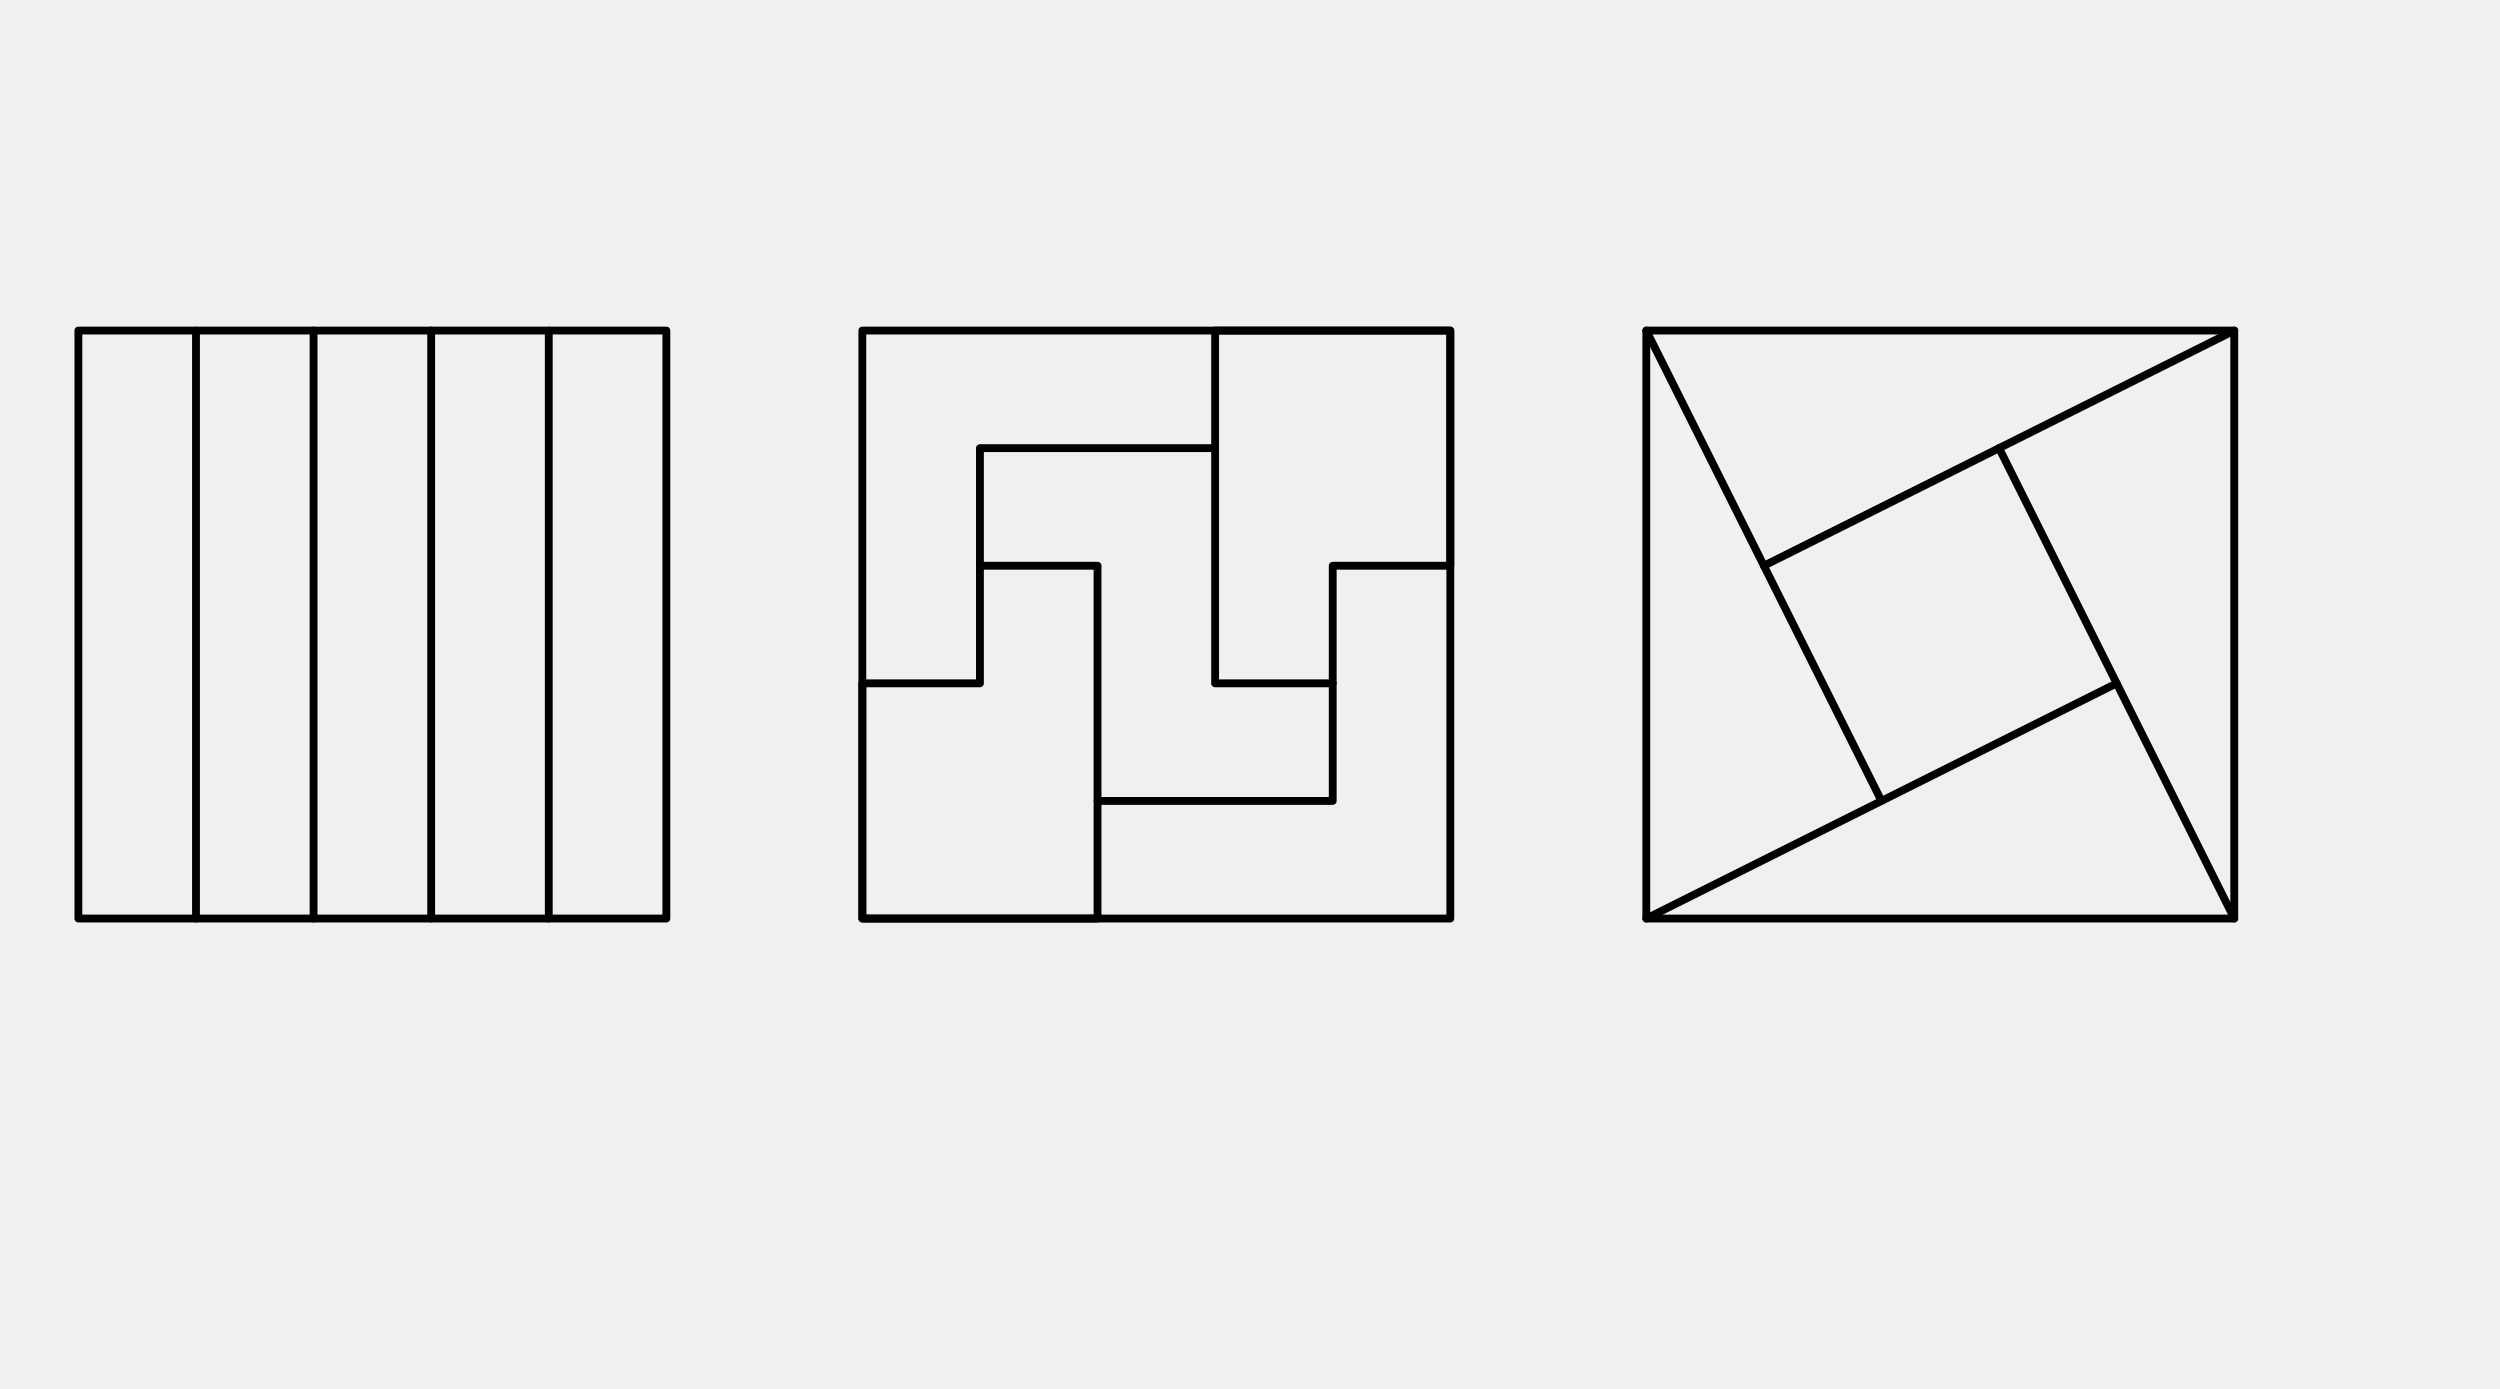
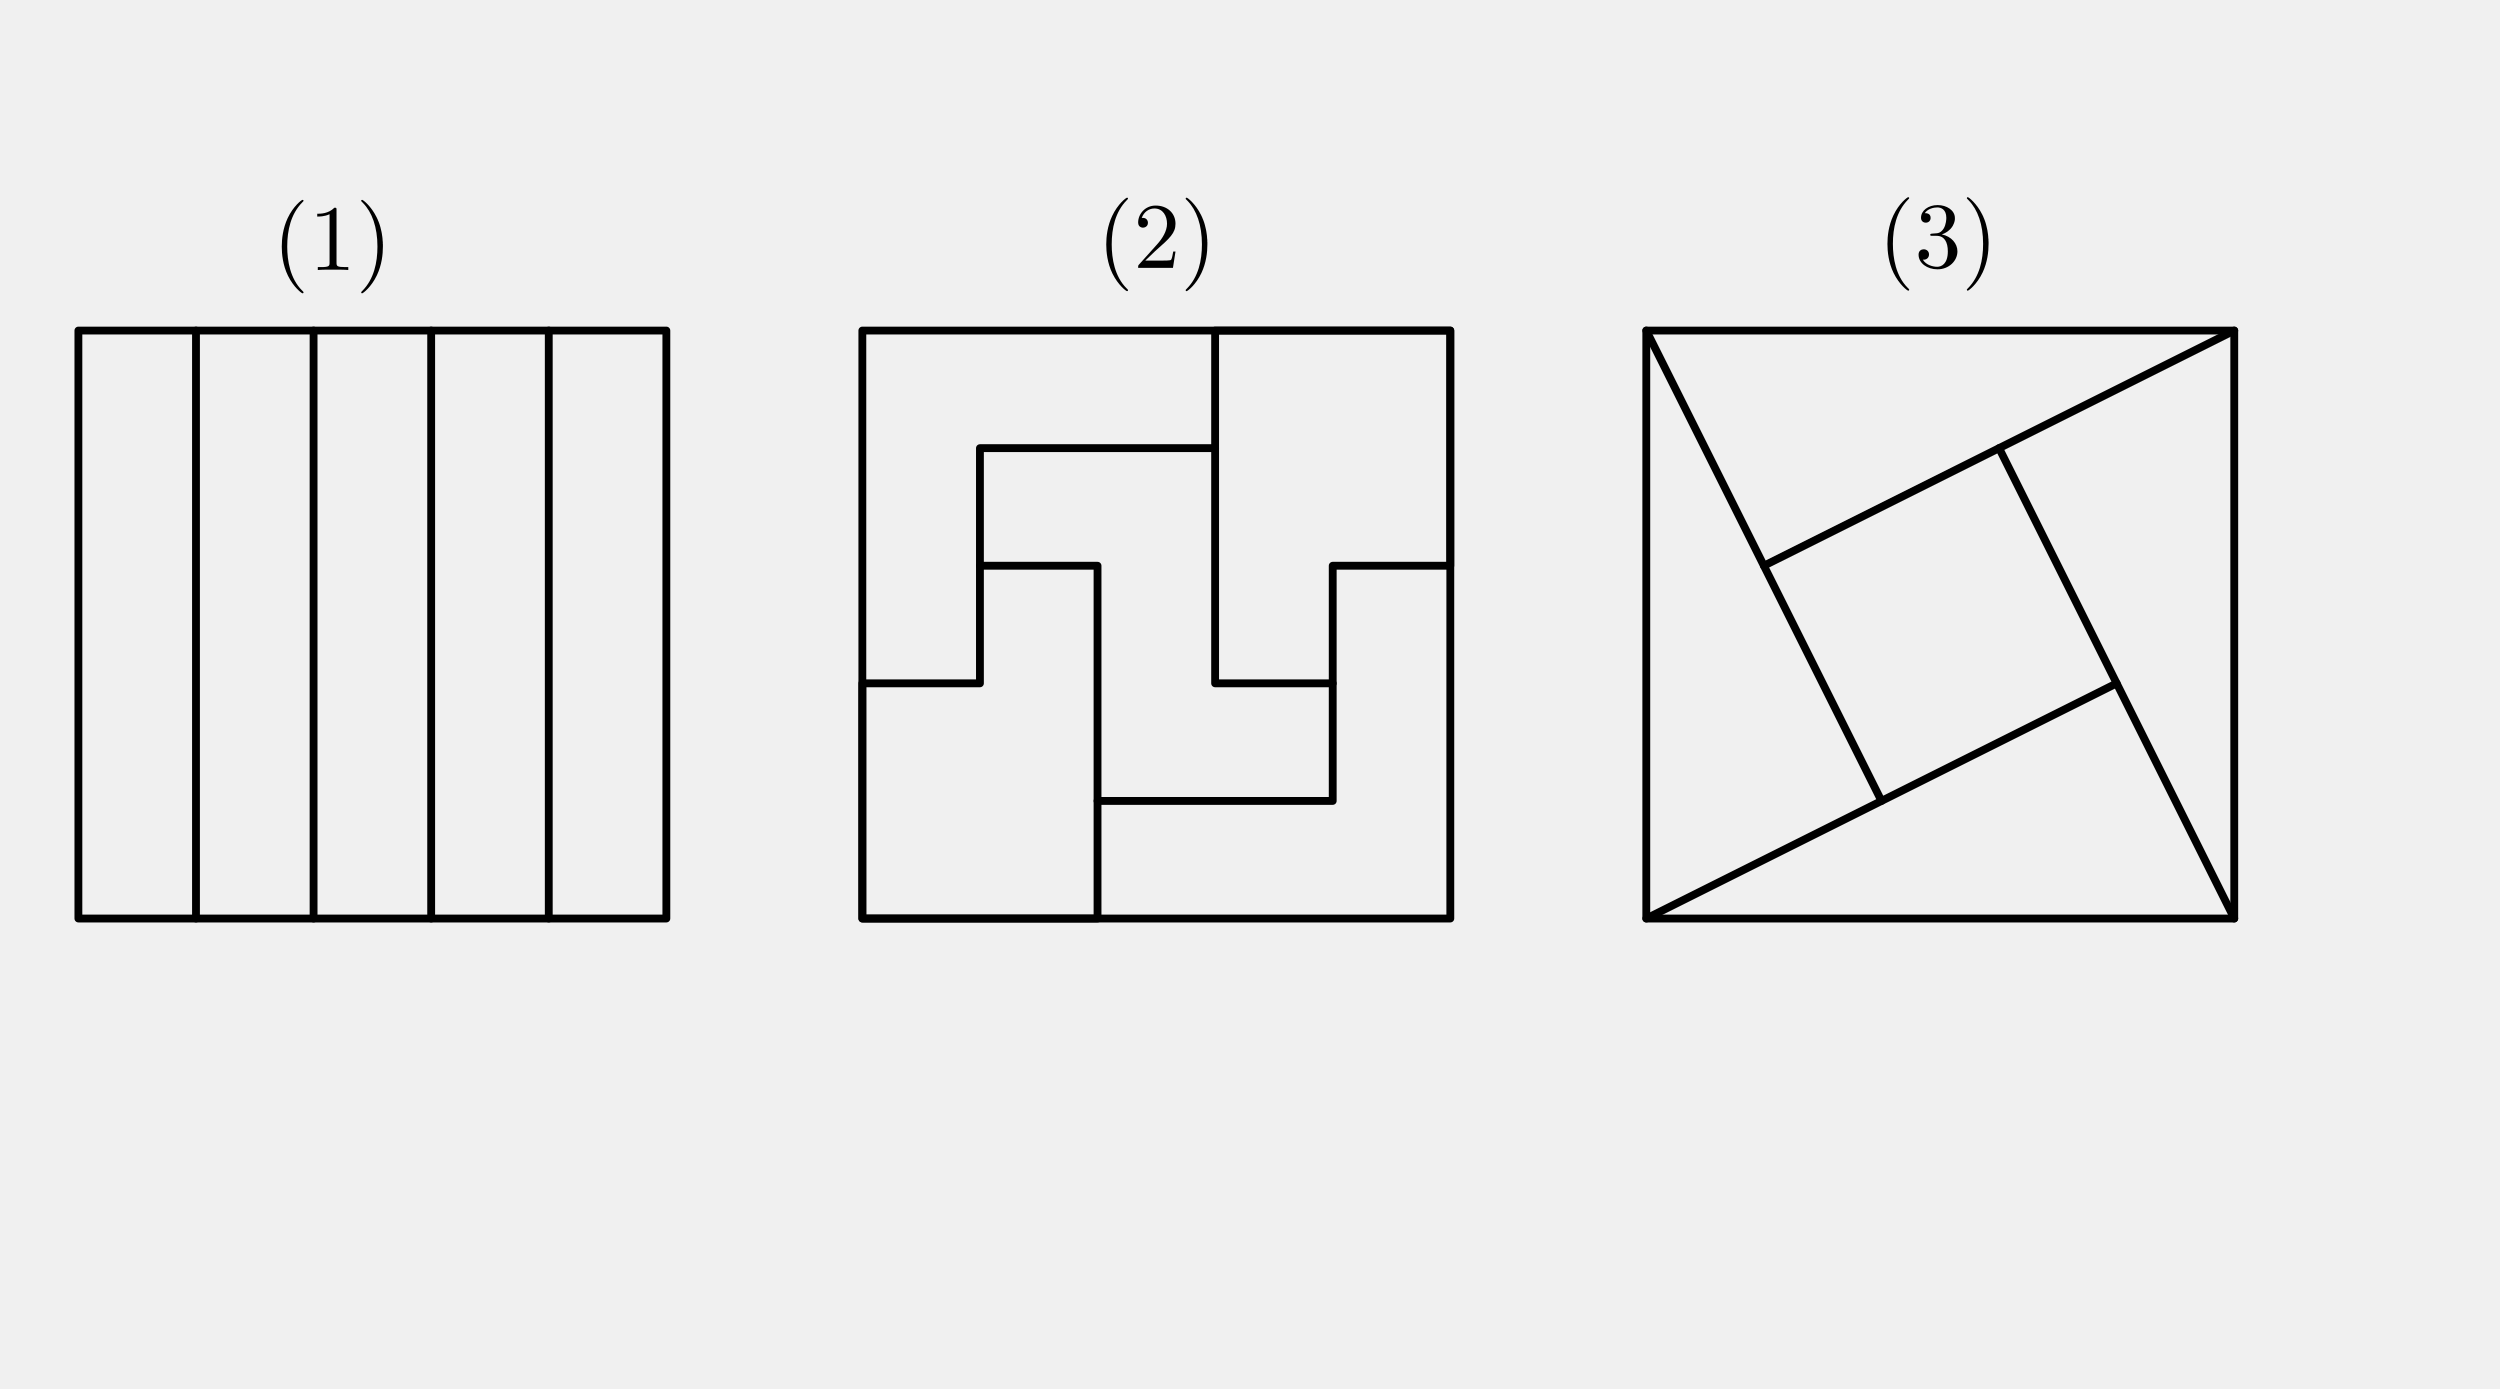
- <svg xmlns="http://www.w3.org/2000/svg" width="9cm" height="5cm" viewBox="0 0 318.898 177.165" id="svg2" version="1.1">
+ <svg xmlns="http://www.w3.org/2000/svg" xmlns:ns1="http://www.iki.fi/pav/software/textext/" width="9cm" height="5cm" viewBox="0 0 318.898 177.165" id="svg2" version="1.1">
  <defs id="defs4">
-     <marker style="overflow:visible" id="marker17573" refX="0" refY="0" orient="auto">
-       <path transform="matrix(-0.4,0,0,-0.4,-4,0)" style="fill:#000000;fill-opacity:1;fill-rule:evenodd;stroke:#000000;stroke-width:1pt;stroke-opacity:1" d="M 0,0 5,-5 -12.5,0 5,5 0,0 Z" id="path17575" />
+     <marker orient="auto" refY="0" refX="0" id="marker17573" style="overflow:visible">
+       <path id="path17575" d="M 0,0 5,-5 -12.5,0 5,5 0,0 Z" style="fill:#000000;fill-opacity:1;fill-rule:evenodd;stroke:#000000;stroke-width:1pt;stroke-opacity:1" transform="matrix(-0.4,0,0,-0.4,-4,0)" />
    </marker>
-     <marker style="overflow:visible" id="marker14543" refX="0" refY="0" orient="auto">
-       <path transform="matrix(-0.4,0,0,-0.4,-4,0)" style="fill:#000000;fill-opacity:1;fill-rule:evenodd;stroke:#000000;stroke-width:1pt;stroke-opacity:1" d="M 0,0 5,-5 -12.5,0 5,5 0,0 Z" id="path14545" />
+     <marker orient="auto" refY="0" refX="0" id="marker14543" style="overflow:visible">
+       <path id="path14545" d="M 0,0 5,-5 -12.5,0 5,5 0,0 Z" style="fill:#000000;fill-opacity:1;fill-rule:evenodd;stroke:#000000;stroke-width:1pt;stroke-opacity:1" transform="matrix(-0.4,0,0,-0.4,-4,0)" />
    </marker>
-     <marker style="overflow:visible" id="marker14135" refX="0" refY="0" orient="auto">
-       <path transform="matrix(-0.4,0,0,-0.4,-4,0)" style="fill:#000000;fill-opacity:1;fill-rule:evenodd;stroke:#000000;stroke-width:1pt;stroke-opacity:1" d="M 0,0 5,-5 -12.5,0 5,5 0,0 Z" id="path14137" />
+     <marker orient="auto" refY="0" refX="0" id="marker14135" style="overflow:visible">
+       <path id="path14137" d="M 0,0 5,-5 -12.5,0 5,5 0,0 Z" style="fill:#000000;fill-opacity:1;fill-rule:evenodd;stroke:#000000;stroke-width:1pt;stroke-opacity:1" transform="matrix(-0.4,0,0,-0.4,-4,0)" />
    </marker>
-     <marker orient="auto" refY="0" refX="0" id="marker8933" style="overflow:visible">
-       <path id="path8935" d="M 0,0 5,-5 -12.5,0 5,5 0,0 Z" style="fill:#000000;fill-opacity:1;fill-rule:evenodd;stroke:#000000;stroke-width:1pt;stroke-opacity:1" transform="matrix(-0.4,0,0,-0.4,-4,0)" />
+     <marker style="overflow:visible" id="marker8933" refX="0" refY="0" orient="auto">
+       <path transform="matrix(-0.4,0,0,-0.4,-4,0)" style="fill:#000000;fill-opacity:1;fill-rule:evenodd;stroke:#000000;stroke-width:1pt;stroke-opacity:1" d="M 0,0 5,-5 -12.5,0 5,5 0,0 Z" id="path8935" />
    </marker>
-     <marker orient="auto" refY="0" refX="0" id="marker10868" style="overflow:visible">
-       <path id="path10870" d="M 0,0 5,-5 -12.5,0 5,5 0,0 Z" style="fill:#000000;fill-opacity:1;fill-rule:evenodd;stroke:#000000;stroke-width:1pt;stroke-opacity:1" transform="matrix(-0.4,0,0,-0.4,-4,0)" />
+     <marker style="overflow:visible" id="marker10868" refX="0" refY="0" orient="auto">
+       <path transform="matrix(-0.4,0,0,-0.4,-4,0)" style="fill:#000000;fill-opacity:1;fill-rule:evenodd;stroke:#000000;stroke-width:1pt;stroke-opacity:1" d="M 0,0 5,-5 -12.5,0 5,5 0,0 Z" id="path10870" />
    </marker>
-     <marker style="overflow:visible" id="marker10610" refX="0" refY="0" orient="auto">
-       <path transform="matrix(-0.4,0,0,-0.4,-4,0)" style="fill:#000000;fill-opacity:1;fill-rule:evenodd;stroke:#000000;stroke-width:1pt;stroke-opacity:1" d="M 0,0 5,-5 -12.5,0 5,5 0,0 Z" id="path10612" />
+     <marker orient="auto" refY="0" refX="0" id="marker10610" style="overflow:visible">
+       <path id="path10612" d="M 0,0 5,-5 -12.5,0 5,5 0,0 Z" style="fill:#000000;fill-opacity:1;fill-rule:evenodd;stroke:#000000;stroke-width:1pt;stroke-opacity:1" transform="matrix(-0.4,0,0,-0.4,-4,0)" />
    </marker>
-     <marker style="overflow:visible" id="marker10376" refX="0" refY="0" orient="auto">
-       <path transform="matrix(-0.4,0,0,-0.4,-4,0)" style="fill:#000000;fill-opacity:1;fill-rule:evenodd;stroke:#000000;stroke-width:1pt;stroke-opacity:1" d="M 0,0 5,-5 -12.5,0 5,5 0,0 Z" id="path10378" />
+     <marker orient="auto" refY="0" refX="0" id="marker10376" style="overflow:visible">
+       <path id="path10378" d="M 0,0 5,-5 -12.5,0 5,5 0,0 Z" style="fill:#000000;fill-opacity:1;fill-rule:evenodd;stroke:#000000;stroke-width:1pt;stroke-opacity:1" transform="matrix(-0.4,0,0,-0.4,-4,0)" />
    </marker>
-     <marker orient="auto" refY="0" refX="0" id="marker9716" style="overflow:visible">
-       <path id="path9718" d="M 0,0 5,-5 -12.5,0 5,5 0,0 Z" style="fill:#000000;fill-opacity:1;fill-rule:evenodd;stroke:#000000;stroke-width:1pt;stroke-opacity:1" transform="matrix(-0.4,0,0,-0.4,-4,0)" />
+     <marker style="overflow:visible" id="marker9716" refX="0" refY="0" orient="auto">
+       <path transform="matrix(-0.4,0,0,-0.4,-4,0)" style="fill:#000000;fill-opacity:1;fill-rule:evenodd;stroke:#000000;stroke-width:1pt;stroke-opacity:1" d="M 0,0 5,-5 -12.5,0 5,5 0,0 Z" id="path9718" />
    </marker>
-     <marker style="overflow:visible" id="marker8441" refX="0" refY="0" orient="auto">
-       <path transform="matrix(-0.4,0,0,-0.4,-4,0)" style="fill:#000000;fill-opacity:1;fill-rule:evenodd;stroke:#000000;stroke-width:1pt;stroke-opacity:1" d="M 0,0 5,-5 -12.5,0 5,5 0,0 Z" id="path8443" />
+     <marker orient="auto" refY="0" refX="0" id="marker8441" style="overflow:visible">
+       <path id="path8443" d="M 0,0 5,-5 -12.5,0 5,5 0,0 Z" style="fill:#000000;fill-opacity:1;fill-rule:evenodd;stroke:#000000;stroke-width:1pt;stroke-opacity:1" transform="matrix(-0.4,0,0,-0.4,-4,0)" />
    </marker>
-     <marker style="overflow:visible" id="marker6491" refX="0" refY="0" orient="auto">
-       <path transform="matrix(-0.4,0,0,-0.4,-4,0)" style="fill:#000000;fill-opacity:1;fill-rule:evenodd;stroke:#000000;stroke-width:1pt;stroke-opacity:1" d="M 0,0 5,-5 -12.5,0 5,5 0,0 Z" id="path6493" />
+     <marker orient="auto" refY="0" refX="0" id="marker6491" style="overflow:visible">
+       <path id="path6493" d="M 0,0 5,-5 -12.5,0 5,5 0,0 Z" style="fill:#000000;fill-opacity:1;fill-rule:evenodd;stroke:#000000;stroke-width:1pt;stroke-opacity:1" transform="matrix(-0.4,0,0,-0.4,-4,0)" />
    </marker>
-     <marker orient="auto" refY="0" refX="0" id="marker4775" style="overflow:visible">
-       <path id="path4777" d="M 0,0 5,-5 -12.5,0 5,5 0,0 Z" style="fill:#ffffff;fill-opacity:1;fill-rule:evenodd;stroke:#000000;stroke-width:1pt;stroke-opacity:1" transform="matrix(-0.4,0,0,-0.4,-4,0)" />
+     <marker style="overflow:visible" id="marker4775" refX="0" refY="0" orient="auto">
+       <path transform="matrix(-0.4,0,0,-0.4,-4,0)" style="fill:#ffffff;fill-opacity:1;fill-rule:evenodd;stroke:#000000;stroke-width:1pt;stroke-opacity:1" d="M 0,0 5,-5 -12.5,0 5,5 0,0 Z" id="path4777" />
    </marker>
-     <marker orient="auto" refY="0" refX="0" id="Arrow1Mend" style="overflow:visible">
-       <path id="path4322" d="M 0,0 5,-5 -12.5,0 5,5 0,0 Z" style="fill:#ffffff;fill-opacity:1;fill-rule:evenodd;stroke:#000000;stroke-width:1pt;stroke-opacity:1" transform="matrix(-0.4,0,0,-0.4,-4,0)" />
+     <marker style="overflow:visible" id="Arrow1Mend" refX="0" refY="0" orient="auto">
+       <path transform="matrix(-0.4,0,0,-0.4,-4,0)" style="fill:#ffffff;fill-opacity:1;fill-rule:evenodd;stroke:#000000;stroke-width:1pt;stroke-opacity:1" d="M 0,0 5,-5 -12.5,0 5,5 0,0 Z" id="path4322" />
    </marker>
  </defs>
-   <g id="layer1" transform="translate(0,-875.1969)">
-     <rect style="color:#000000;clip-rule:nonzero;display:inline;overflow:visible;visibility:visible;opacity:1;isolation:auto;mix-blend-mode:normal;color-interpolation:sRGB;color-interpolation-filters:linearRGB;solid-color:#000000;solid-opacity:1;fill:none;fill-opacity:1;fill-rule:evenodd;stroke:#000000;stroke-width:1;stroke-linecap:butt;stroke-linejoin:round;stroke-miterlimit:4;stroke-dasharray:none;stroke-dashoffset:0;stroke-opacity:1;color-rendering:auto;image-rendering:auto;shape-rendering:auto;text-rendering:auto;enable-background:accumulate" id="rect5214" width="75" height="75" x="10" y="917.362" />
-     <path id="path5230" d="m 25,917.362 0,75" style="color:#000000;clip-rule:nonzero;display:inline;overflow:visible;visibility:visible;opacity:1;isolation:auto;mix-blend-mode:normal;color-interpolation:sRGB;color-interpolation-filters:linearRGB;solid-color:#000000;solid-opacity:1;fill:#ffffff;fill-opacity:1;fill-rule:nonzero;stroke:#000000;stroke-width:1;stroke-linecap:round;stroke-linejoin:round;stroke-miterlimit:4;stroke-dasharray:none;stroke-dashoffset:0;stroke-opacity:1;color-rendering:auto;image-rendering:auto;shape-rendering:auto;text-rendering:auto;enable-background:accumulate" />
-     <path style="color:#000000;clip-rule:nonzero;display:inline;overflow:visible;visibility:visible;opacity:1;isolation:auto;mix-blend-mode:normal;color-interpolation:sRGB;color-interpolation-filters:linearRGB;solid-color:#000000;solid-opacity:1;fill:#ffffff;fill-opacity:1;fill-rule:nonzero;stroke:#000000;stroke-width:1;stroke-linecap:round;stroke-linejoin:round;stroke-miterlimit:4;stroke-dasharray:none;stroke-dashoffset:0;stroke-opacity:1;color-rendering:auto;image-rendering:auto;shape-rendering:auto;text-rendering:auto;enable-background:accumulate" d="m 40,917.362 0,75" id="path5232" />
-     <path id="path5234" d="m 55,917.362 0,75" style="color:#000000;clip-rule:nonzero;display:inline;overflow:visible;visibility:visible;opacity:1;isolation:auto;mix-blend-mode:normal;color-interpolation:sRGB;color-interpolation-filters:linearRGB;solid-color:#000000;solid-opacity:1;fill:#ffffff;fill-opacity:1;fill-rule:nonzero;stroke:#000000;stroke-width:1;stroke-linecap:round;stroke-linejoin:round;stroke-miterlimit:4;stroke-dasharray:none;stroke-dashoffset:0;stroke-opacity:1;color-rendering:auto;image-rendering:auto;shape-rendering:auto;text-rendering:auto;enable-background:accumulate" />
-     <path style="color:#000000;clip-rule:nonzero;display:inline;overflow:visible;visibility:visible;opacity:1;isolation:auto;mix-blend-mode:normal;color-interpolation:sRGB;color-interpolation-filters:linearRGB;solid-color:#000000;solid-opacity:1;fill:#ffffff;fill-opacity:1;fill-rule:nonzero;stroke:#000000;stroke-width:1;stroke-linecap:round;stroke-linejoin:round;stroke-miterlimit:4;stroke-dasharray:none;stroke-dashoffset:0;stroke-opacity:1;color-rendering:auto;image-rendering:auto;shape-rendering:auto;text-rendering:auto;enable-background:accumulate" d="m 70,917.362 0,75" id="path5236" />
-     <rect y="917.362" x="110" height="75" width="75" id="rect5238" style="color:#000000;clip-rule:nonzero;display:inline;overflow:visible;visibility:visible;opacity:1;isolation:auto;mix-blend-mode:normal;color-interpolation:sRGB;color-interpolation-filters:linearRGB;solid-color:#000000;solid-opacity:1;fill:none;fill-opacity:1;fill-rule:evenodd;stroke:#000000;stroke-width:1;stroke-linecap:butt;stroke-linejoin:round;stroke-miterlimit:4;stroke-dasharray:none;stroke-dashoffset:0;stroke-opacity:1;color-rendering:auto;image-rendering:auto;shape-rendering:auto;text-rendering:auto;enable-background:accumulate" />
-     <path style="color:#000000;clip-rule:nonzero;display:inline;overflow:visible;visibility:visible;opacity:1;isolation:auto;mix-blend-mode:normal;color-interpolation:sRGB;color-interpolation-filters:linearRGB;solid-color:#000000;solid-opacity:1;fill:none;fill-opacity:1;fill-rule:nonzero;stroke:#000000;stroke-width:1;stroke-linecap:round;stroke-linejoin:round;stroke-miterlimit:4;stroke-dasharray:none;stroke-dashoffset:0;stroke-opacity:1;color-rendering:auto;image-rendering:auto;shape-rendering:auto;text-rendering:auto;enable-background:accumulate" d="m 110,962.362 15,0 0,-15 15,0 0,45 -30,0 0,-30" id="path5256" />
-     <path id="path5258" d="m 185,947.362 -15,0 0,15 -15,0 0,-45 30,0 0,30" style="color:#000000;clip-rule:nonzero;display:inline;overflow:visible;visibility:visible;opacity:1;isolation:auto;mix-blend-mode:normal;color-interpolation:sRGB;color-interpolation-filters:linearRGB;solid-color:#000000;solid-opacity:1;fill:none;fill-opacity:1;fill-rule:nonzero;stroke:#000000;stroke-width:1;stroke-linecap:round;stroke-linejoin:round;stroke-miterlimit:4;stroke-dasharray:none;stroke-dashoffset:0;stroke-opacity:1;color-rendering:auto;image-rendering:auto;shape-rendering:auto;text-rendering:auto;enable-background:accumulate" />
-     <path style="color:#000000;clip-rule:nonzero;display:inline;overflow:visible;visibility:visible;opacity:1;isolation:auto;mix-blend-mode:normal;color-interpolation:sRGB;color-interpolation-filters:linearRGB;solid-color:#000000;solid-opacity:1;fill:none;fill-opacity:1;fill-rule:nonzero;stroke:#000000;stroke-width:1;stroke-linecap:round;stroke-linejoin:round;stroke-miterlimit:4;stroke-dasharray:none;stroke-dashoffset:0;stroke-opacity:1;color-rendering:auto;image-rendering:auto;shape-rendering:auto;text-rendering:auto;enable-background:accumulate" d="m 125,947.362 0,-15 30,0" id="path5260" />
-     <path id="path5262" d="m 170,962.362 0,15 -30,0" style="color:#000000;clip-rule:nonzero;display:inline;overflow:visible;visibility:visible;opacity:1;isolation:auto;mix-blend-mode:normal;color-interpolation:sRGB;color-interpolation-filters:linearRGB;solid-color:#000000;solid-opacity:1;fill:none;fill-opacity:1;fill-rule:nonzero;stroke:#000000;stroke-width:1;stroke-linecap:round;stroke-linejoin:round;stroke-miterlimit:4;stroke-dasharray:none;stroke-dashoffset:0;stroke-opacity:1;color-rendering:auto;image-rendering:auto;shape-rendering:auto;text-rendering:auto;enable-background:accumulate" />
-     <rect style="color:#000000;clip-rule:nonzero;display:inline;overflow:visible;visibility:visible;opacity:1;isolation:auto;mix-blend-mode:normal;color-interpolation:sRGB;color-interpolation-filters:linearRGB;solid-color:#000000;solid-opacity:1;fill:none;fill-opacity:1;fill-rule:evenodd;stroke:#000000;stroke-width:1;stroke-linecap:butt;stroke-linejoin:round;stroke-miterlimit:4;stroke-dasharray:none;stroke-dashoffset:0;stroke-opacity:1;color-rendering:auto;image-rendering:auto;shape-rendering:auto;text-rendering:auto;enable-background:accumulate" id="rect5264" width="75" height="75" x="210" y="917.362" />
-     <path style="color:#000000;clip-rule:nonzero;display:inline;overflow:visible;visibility:visible;opacity:1;isolation:auto;mix-blend-mode:normal;color-interpolation:sRGB;color-interpolation-filters:linearRGB;solid-color:#000000;solid-opacity:1;fill:#ffffff;fill-opacity:1;fill-rule:nonzero;stroke:#000000;stroke-width:1;stroke-linecap:round;stroke-linejoin:round;stroke-miterlimit:4;stroke-dasharray:none;stroke-dashoffset:0;stroke-opacity:1;color-rendering:auto;image-rendering:auto;shape-rendering:auto;text-rendering:auto;enable-background:accumulate" d="m 285,917.362 -60,30" id="path5266" />
-     <path style="color:#000000;clip-rule:nonzero;display:inline;overflow:visible;visibility:visible;opacity:1;isolation:auto;mix-blend-mode:normal;color-interpolation:sRGB;color-interpolation-filters:linearRGB;solid-color:#000000;solid-opacity:1;fill:#ffffff;fill-opacity:1;fill-rule:nonzero;stroke:#000000;stroke-width:1;stroke-linecap:round;stroke-linejoin:round;stroke-miterlimit:4;stroke-dasharray:none;stroke-dashoffset:0;stroke-opacity:1;color-rendering:auto;image-rendering:auto;shape-rendering:auto;text-rendering:auto;enable-background:accumulate" d="m 210,992.362 60,-30" id="path5268" />
-     <path style="color:#000000;clip-rule:nonzero;display:inline;overflow:visible;visibility:visible;opacity:1;isolation:auto;mix-blend-mode:normal;color-interpolation:sRGB;color-interpolation-filters:linearRGB;solid-color:#000000;solid-opacity:1;fill:#ffffff;fill-opacity:1;fill-rule:nonzero;stroke:#000000;stroke-width:1;stroke-linecap:round;stroke-linejoin:round;stroke-miterlimit:4;stroke-dasharray:none;stroke-dashoffset:0;stroke-opacity:1;color-rendering:auto;image-rendering:auto;shape-rendering:auto;text-rendering:auto;enable-background:accumulate" d="m 285,992.362 -30,-60" id="path5270" />
-     <path style="color:#000000;clip-rule:nonzero;display:inline;overflow:visible;visibility:visible;opacity:1;isolation:auto;mix-blend-mode:normal;color-interpolation:sRGB;color-interpolation-filters:linearRGB;solid-color:#000000;solid-opacity:1;fill:#ffffff;fill-opacity:1;fill-rule:nonzero;stroke:#000000;stroke-width:1;stroke-linecap:round;stroke-linejoin:round;stroke-miterlimit:4;stroke-dasharray:none;stroke-dashoffset:0;stroke-opacity:1;color-rendering:auto;image-rendering:auto;shape-rendering:auto;text-rendering:auto;enable-background:accumulate" d="m 210,917.362 30,60" id="path5272" />
+   <g transform="translate(0,-875.1969)" id="layer1">
+     <rect y="917.362" x="10" height="75" width="75" id="rect5214" style="color:#000000;clip-rule:nonzero;display:inline;overflow:visible;visibility:visible;opacity:1;isolation:auto;mix-blend-mode:normal;color-interpolation:sRGB;color-interpolation-filters:linearRGB;solid-color:#000000;solid-opacity:1;fill:none;fill-opacity:1;fill-rule:evenodd;stroke:#000000;stroke-width:1;stroke-linecap:butt;stroke-linejoin:round;stroke-miterlimit:4;stroke-dasharray:none;stroke-dashoffset:0;stroke-opacity:1;color-rendering:auto;image-rendering:auto;shape-rendering:auto;text-rendering:auto;enable-background:accumulate" />
+     <path style="color:#000000;clip-rule:nonzero;display:inline;overflow:visible;visibility:visible;opacity:1;isolation:auto;mix-blend-mode:normal;color-interpolation:sRGB;color-interpolation-filters:linearRGB;solid-color:#000000;solid-opacity:1;fill:#ffffff;fill-opacity:1;fill-rule:nonzero;stroke:#000000;stroke-width:1;stroke-linecap:round;stroke-linejoin:round;stroke-miterlimit:4;stroke-dasharray:none;stroke-dashoffset:0;stroke-opacity:1;color-rendering:auto;image-rendering:auto;shape-rendering:auto;text-rendering:auto;enable-background:accumulate" d="m 25,917.362 0,75" id="path5230" />
+     <path id="path5232" d="m 40,917.362 0,75" style="color:#000000;clip-rule:nonzero;display:inline;overflow:visible;visibility:visible;opacity:1;isolation:auto;mix-blend-mode:normal;color-interpolation:sRGB;color-interpolation-filters:linearRGB;solid-color:#000000;solid-opacity:1;fill:#ffffff;fill-opacity:1;fill-rule:nonzero;stroke:#000000;stroke-width:1;stroke-linecap:round;stroke-linejoin:round;stroke-miterlimit:4;stroke-dasharray:none;stroke-dashoffset:0;stroke-opacity:1;color-rendering:auto;image-rendering:auto;shape-rendering:auto;text-rendering:auto;enable-background:accumulate" />
+     <path style="color:#000000;clip-rule:nonzero;display:inline;overflow:visible;visibility:visible;opacity:1;isolation:auto;mix-blend-mode:normal;color-interpolation:sRGB;color-interpolation-filters:linearRGB;solid-color:#000000;solid-opacity:1;fill:#ffffff;fill-opacity:1;fill-rule:nonzero;stroke:#000000;stroke-width:1;stroke-linecap:round;stroke-linejoin:round;stroke-miterlimit:4;stroke-dasharray:none;stroke-dashoffset:0;stroke-opacity:1;color-rendering:auto;image-rendering:auto;shape-rendering:auto;text-rendering:auto;enable-background:accumulate" d="m 55,917.362 0,75" id="path5234" />
+     <path id="path5236" d="m 70,917.362 0,75" style="color:#000000;clip-rule:nonzero;display:inline;overflow:visible;visibility:visible;opacity:1;isolation:auto;mix-blend-mode:normal;color-interpolation:sRGB;color-interpolation-filters:linearRGB;solid-color:#000000;solid-opacity:1;fill:#ffffff;fill-opacity:1;fill-rule:nonzero;stroke:#000000;stroke-width:1;stroke-linecap:round;stroke-linejoin:round;stroke-miterlimit:4;stroke-dasharray:none;stroke-dashoffset:0;stroke-opacity:1;color-rendering:auto;image-rendering:auto;shape-rendering:auto;text-rendering:auto;enable-background:accumulate" />
+     <rect style="color:#000000;clip-rule:nonzero;display:inline;overflow:visible;visibility:visible;opacity:1;isolation:auto;mix-blend-mode:normal;color-interpolation:sRGB;color-interpolation-filters:linearRGB;solid-color:#000000;solid-opacity:1;fill:none;fill-opacity:1;fill-rule:evenodd;stroke:#000000;stroke-width:1;stroke-linecap:butt;stroke-linejoin:round;stroke-miterlimit:4;stroke-dasharray:none;stroke-dashoffset:0;stroke-opacity:1;color-rendering:auto;image-rendering:auto;shape-rendering:auto;text-rendering:auto;enable-background:accumulate" id="rect5238" width="75" height="75" x="110" y="917.362" />
+     <path id="path5256" d="m 110,962.362 15,0 0,-15 15,0 0,45 -30,0 0,-30" style="color:#000000;clip-rule:nonzero;display:inline;overflow:visible;visibility:visible;opacity:1;isolation:auto;mix-blend-mode:normal;color-interpolation:sRGB;color-interpolation-filters:linearRGB;solid-color:#000000;solid-opacity:1;fill:none;fill-opacity:1;fill-rule:nonzero;stroke:#000000;stroke-width:1;stroke-linecap:round;stroke-linejoin:round;stroke-miterlimit:4;stroke-dasharray:none;stroke-dashoffset:0;stroke-opacity:1;color-rendering:auto;image-rendering:auto;shape-rendering:auto;text-rendering:auto;enable-background:accumulate" />
+     <path style="color:#000000;clip-rule:nonzero;display:inline;overflow:visible;visibility:visible;opacity:1;isolation:auto;mix-blend-mode:normal;color-interpolation:sRGB;color-interpolation-filters:linearRGB;solid-color:#000000;solid-opacity:1;fill:none;fill-opacity:1;fill-rule:nonzero;stroke:#000000;stroke-width:1;stroke-linecap:round;stroke-linejoin:round;stroke-miterlimit:4;stroke-dasharray:none;stroke-dashoffset:0;stroke-opacity:1;color-rendering:auto;image-rendering:auto;shape-rendering:auto;text-rendering:auto;enable-background:accumulate" d="m 185,947.362 -15,0 0,15 -15,0 0,-45 30,0 0,30" id="path5258" />
+     <path id="path5260" d="m 125,947.362 0,-15 30,0" style="color:#000000;clip-rule:nonzero;display:inline;overflow:visible;visibility:visible;opacity:1;isolation:auto;mix-blend-mode:normal;color-interpolation:sRGB;color-interpolation-filters:linearRGB;solid-color:#000000;solid-opacity:1;fill:none;fill-opacity:1;fill-rule:nonzero;stroke:#000000;stroke-width:1;stroke-linecap:round;stroke-linejoin:round;stroke-miterlimit:4;stroke-dasharray:none;stroke-dashoffset:0;stroke-opacity:1;color-rendering:auto;image-rendering:auto;shape-rendering:auto;text-rendering:auto;enable-background:accumulate" />
+     <path style="color:#000000;clip-rule:nonzero;display:inline;overflow:visible;visibility:visible;opacity:1;isolation:auto;mix-blend-mode:normal;color-interpolation:sRGB;color-interpolation-filters:linearRGB;solid-color:#000000;solid-opacity:1;fill:none;fill-opacity:1;fill-rule:nonzero;stroke:#000000;stroke-width:1;stroke-linecap:round;stroke-linejoin:round;stroke-miterlimit:4;stroke-dasharray:none;stroke-dashoffset:0;stroke-opacity:1;color-rendering:auto;image-rendering:auto;shape-rendering:auto;text-rendering:auto;enable-background:accumulate" d="m 170,962.362 0,15 -30,0" id="path5262" />
+     <rect y="917.362" x="210" height="75" width="75" id="rect5264" style="color:#000000;clip-rule:nonzero;display:inline;overflow:visible;visibility:visible;opacity:1;isolation:auto;mix-blend-mode:normal;color-interpolation:sRGB;color-interpolation-filters:linearRGB;solid-color:#000000;solid-opacity:1;fill:none;fill-opacity:1;fill-rule:evenodd;stroke:#000000;stroke-width:1;stroke-linecap:butt;stroke-linejoin:round;stroke-miterlimit:4;stroke-dasharray:none;stroke-dashoffset:0;stroke-opacity:1;color-rendering:auto;image-rendering:auto;shape-rendering:auto;text-rendering:auto;enable-background:accumulate" />
+     <path id="path5266" d="m 285,917.362 -60,30" style="color:#000000;clip-rule:nonzero;display:inline;overflow:visible;visibility:visible;opacity:1;isolation:auto;mix-blend-mode:normal;color-interpolation:sRGB;color-interpolation-filters:linearRGB;solid-color:#000000;solid-opacity:1;fill:#ffffff;fill-opacity:1;fill-rule:nonzero;stroke:#000000;stroke-width:1;stroke-linecap:round;stroke-linejoin:round;stroke-miterlimit:4;stroke-dasharray:none;stroke-dashoffset:0;stroke-opacity:1;color-rendering:auto;image-rendering:auto;shape-rendering:auto;text-rendering:auto;enable-background:accumulate" />
+     <path id="path5268" d="m 210,992.362 60,-30" style="color:#000000;clip-rule:nonzero;display:inline;overflow:visible;visibility:visible;opacity:1;isolation:auto;mix-blend-mode:normal;color-interpolation:sRGB;color-interpolation-filters:linearRGB;solid-color:#000000;solid-opacity:1;fill:#ffffff;fill-opacity:1;fill-rule:nonzero;stroke:#000000;stroke-width:1;stroke-linecap:round;stroke-linejoin:round;stroke-miterlimit:4;stroke-dasharray:none;stroke-dashoffset:0;stroke-opacity:1;color-rendering:auto;image-rendering:auto;shape-rendering:auto;text-rendering:auto;enable-background:accumulate" />
+     <path id="path5270" d="m 285,992.362 -30,-60" style="color:#000000;clip-rule:nonzero;display:inline;overflow:visible;visibility:visible;opacity:1;isolation:auto;mix-blend-mode:normal;color-interpolation:sRGB;color-interpolation-filters:linearRGB;solid-color:#000000;solid-opacity:1;fill:#ffffff;fill-opacity:1;fill-rule:nonzero;stroke:#000000;stroke-width:1;stroke-linecap:round;stroke-linejoin:round;stroke-miterlimit:4;stroke-dasharray:none;stroke-dashoffset:0;stroke-opacity:1;color-rendering:auto;image-rendering:auto;shape-rendering:auto;text-rendering:auto;enable-background:accumulate" />
+     <path id="path5272" d="m 210,917.362 30,60" style="color:#000000;clip-rule:nonzero;display:inline;overflow:visible;visibility:visible;opacity:1;isolation:auto;mix-blend-mode:normal;color-interpolation:sRGB;color-interpolation-filters:linearRGB;solid-color:#000000;solid-opacity:1;fill:#ffffff;fill-opacity:1;fill-rule:nonzero;stroke:#000000;stroke-width:1;stroke-linecap:round;stroke-linejoin:round;stroke-miterlimit:4;stroke-dasharray:none;stroke-dashoffset:0;stroke-opacity:1;color-rendering:auto;image-rendering:auto;shape-rendering:auto;text-rendering:auto;enable-background:accumulate" />
+     <g ns1:preamble="/home/sriranga/Desktop/general-books/Ganitha-Kalakshepa/images/chap8/kanlel.tex" ns1:text="$(1)$             $(2)$           $(3)$" word-spacing="normal" letter-spacing="normal" font-size-adjust="none" font-stretch="normal" font-weight="normal" font-variant="normal" font-style="normal" stroke-miterlimit="10.433" xml:space="preserve" transform="matrix(1.2,0,0,-1.2,-146.731,1746.219)" id="content" style="font-style:normal;font-variant:normal;font-weight:normal;font-stretch:normal;letter-spacing:normal;word-spacing:normal;text-anchor:start;fill:none;fill-opacity:1;fill-rule:evenodd;stroke:#000000;stroke-linecap:butt;stroke-linejoin:miter;stroke-miterlimit:10.433;stroke-dasharray:none;stroke-dashoffset:0;stroke-opacity:1">
+       <path id="path3743" d="m 154.538,694.77 0,0.01 0,0 0,0 0,0.01 0,0 0,0 0,0.01 0,0 0,0 -0.01,0.01 0,0 0,0.01 0,0 -0.01,0.01 0,0 -0.01,0.01 0,0.01 -0.01,0 0,0.01 -0.01,0 0,0.01 0,0 -0.01,0 0,0.01 0,0 -0.01,0.01 0,0 -0.01,0.01 0,0 -0.01,0.01 0,0 -0.01,0.01 0,0.01 -0.01,0 -0.01,0.01 0,0.01 -0.01,0 -0.01,0.01 0,0.01 -0.01,0 -0.01,0.01 -0.01,0.01 c -1.24,1.25 -1.56,3.13 -1.56,4.65 0,1.73 0.38,3.46 1.6,4.7 0.13,0.12 0.13,0.14 0.13,0.17 0,0.07 -0.04,0.1 -0.1,0.1 -0.1,0 -0.99,-0.68 -1.58,-1.94 -0.51,-1.09 -0.63,-2.2 -0.63,-3.03 0,-0.78 0.11,-1.98 0.66,-3.1 0.6,-1.22 1.45,-1.87 1.55,-1.87 0.06,0 0.1,0.03 0.1,0.1 z" style="fill:#000000;stroke-width:0" />
+       <path id="path3745" d="m 158.048,703.51 0,0.01 0,0.01 0,0.02 0,0.01 0,0 0,0.01 0,0.01 0,0.01 0,0.01 0,0.01 0,0.01 0,0.01 0,0 0,0.01 0,0.01 -0.01,0 0,0.01 0,0.01 0,0.01 0,0.01 0,0.01 -0.01,0.01 0,0.01 -0.01,0 0,0.01 -0.01,0.01 0,0 -0.01,0.01 -0.01,0 -0.01,0.01 0,0 -0.01,0 0,0 -0.01,0 0,0 -0.01,0 0,0.01 -0.01,0 -0.01,0 0,0 -0.01,0 -0.01,0 -0.01,0 -0.01,0 0,0 -0.01,0 -0.01,0 -0.01,0 -0.01,0 -0.01,0 -0.01,0 -0.01,0 c -0.62,-0.64 -1.5,-0.64 -1.82,-0.64 l 0,-0.3 c 0.2,0 0.79,0 1.31,0.25 l 0,-5.14 c 0,-0.36 -0.03,-0.48 -0.93,-0.48 l -0.32,0 0,-0.31 c 0.35,0.04 1.22,0.04 1.62,0.04 0.4,0 1.27,0 1.62,-0.04 l 0,0.31 -0.32,0 c -0.9,0 -0.93,0.11 -0.93,0.48 z" style="fill:#000000;stroke-width:0" />
+       <path id="path3747" d="m 162.978,699.64 0,0.07 0,0.08 0,0.08 -0.01,0.08 0,0.17 -0.02,0.17 -0.01,0.18 -0.02,0.19 -0.03,0.2 -0.03,0.2 -0.04,0.2 -0.05,0.21 -0.05,0.21 -0.06,0.21 -0.07,0.21 -0.08,0.21 -0.05,0.11 -0.04,0.11 -0.05,0.1 -0.05,0.11 c -0.6,1.22 -1.45,1.87 -1.55,1.87 -0.06,0 -0.1,-0.04 -0.1,-0.1 0,-0.03 0,-0.05 0.19,-0.23 0.97,-0.99 1.54,-2.57 1.54,-4.64 0,-1.7 -0.37,-3.45 -1.6,-4.7 -0.13,-0.12 -0.13,-0.14 -0.13,-0.17 0,-0.06 0.04,-0.1 0.1,-0.1 0.1,0 0.99,0.68 1.58,1.94 0.51,1.09 0.63,2.19 0.63,3.03 z" style="fill:#000000;stroke-width:0" />
+       <path id="path3749" d="m 242.18,695.001 0,0.01 0,0 0,0 0,0.01 0,0 0,0 0,0.01 0,0 0,0 -0.01,0.01 0,0 0,0.01 0,0 -0.01,0.01 0,0 -0.01,0.01 0,0.01 -0.01,0 0,0.01 -0.01,0 0,0.01 0,0 -0.01,0 0,0.01 0,0 -0.01,0.01 0,0 -0.01,0.01 0,0 -0.01,0.01 0,0 -0.01,0.01 0,0.01 -0.01,0 -0.01,0.01 0,0.01 -0.01,0 -0.01,0.01 0,0.01 -0.01,0 -0.01,0.01 -0.01,0.01 c -1.24,1.25 -1.56,3.13 -1.56,4.65 0,1.73 0.38,3.46 1.6,4.7 0.13,0.12 0.13,0.14 0.13,0.17 0,0.07 -0.04,0.1 -0.1,0.1 -0.1,0 -0.99,-0.68 -1.58,-1.94 -0.51,-1.09 -0.63,-2.2 -0.63,-3.03 0,-0.78 0.11,-1.98 0.66,-3.1 0.6,-1.22 1.45,-1.87 1.55,-1.87 0.06,0 0.1,0.03 0.1,0.1 z" style="fill:#000000;stroke-width:0" />
+       <path id="path3751" d="m 244.02,698.151 1.06,1.02 c 1.56,1.37 2.15,1.91 2.15,2.9 0,1.14 -0.89,1.93 -2.11,1.93 -1.13,0 -1.86,-0.91 -1.86,-1.8 0,-0.55 0.49,-0.55 0.52,-0.55 0.17,0 0.52,0.12 0.52,0.52 0,0.26 -0.18,0.52 -0.53,0.52 -0.08,0 -0.1,0 -0.13,-0.01 0.23,0.65 0.77,1.01 1.35,1.01 0.91,0 1.34,-0.8 1.34,-1.62 0,-0.79 -0.5,-1.58 -1.05,-2.19 l -1.91,-2.13 c -0.11,-0.11 -0.11,-0.13 -0.11,-0.37 l 3.7,0 0.27,1.73 -0.24,0 c -0.06,-0.3 -0.12,-0.73 -0.23,-0.88 -0.06,-0.08 -0.72,-0.08 -0.94,-0.08 z" style="fill:#000000;stroke-width:0" />
+       <path id="path3753" d="m 250.62,699.871 0,0.07 0,0.08 0,0.08 -0.01,0.08 0,0.17 -0.02,0.17 -0.01,0.18 -0.02,0.19 -0.03,0.2 -0.03,0.2 -0.04,0.2 -0.05,0.21 -0.05,0.21 -0.06,0.21 -0.07,0.21 -0.08,0.21 -0.05,0.11 -0.04,0.11 -0.05,0.1 -0.05,0.11 c -0.6,1.22 -1.45,1.87 -1.55,1.87 -0.06,0 -0.1,-0.04 -0.1,-0.1 0,-0.03 0,-0.05 0.19,-0.23 0.97,-0.99 1.54,-2.57 1.54,-4.64 0,-1.7 -0.37,-3.45 -1.6,-4.7 -0.13,-0.12 -0.13,-0.14 -0.13,-0.17 0,-0.06 0.04,-0.1 0.1,-0.1 0.1,0 0.99,0.68 1.58,1.94 0.51,1.09 0.63,2.19 0.63,3.03 z" style="fill:#000000;stroke-width:0" />
+       <path id="path3755" d="m 325.219,695.053 0,0.01 0,0 0,0 0,0.01 0,0 0,0 0,0.01 0,0 0,0 -0.01,0.01 0,0 0,0.01 0,0 -0.01,0.01 0,0 -0.01,0.01 0,0.01 -0.01,0 0,0.01 -0.01,0 0,0.01 0,0 -0.01,0 0,0.01 0,0 -0.01,0.01 0,0 -0.01,0.01 0,0 -0.01,0.01 0,0 -0.01,0.01 0,0.01 -0.01,0 -0.01,0.01 0,0.01 -0.01,0 -0.01,0.01 0,0.01 -0.01,0 -0.01,0.01 -0.01,0.01 c -1.24,1.25 -1.56,3.13 -1.56,4.65 0,1.73 0.38,3.46 1.6,4.7 0.13,0.12 0.13,0.14 0.13,0.17 0,0.07 -0.04,0.1 -0.1,0.1 -0.1,0 -0.99,-0.68 -1.58,-1.94 -0.51,-1.09 -0.63,-2.2 -0.63,-3.03 0,-0.78 0.11,-1.98 0.66,-3.1 0.6,-1.22 1.45,-1.87 1.55,-1.87 0.06,0 0.1,0.03 0.1,0.1 z" style="fill:#000000;stroke-width:0" />
+       <path id="path3757" d="m 328.689,700.933 0.07,0.03 0.08,0.03 0.07,0.03 0.07,0.03 0.07,0.04 0.07,0.04 0.07,0.04 0.06,0.04 0.06,0.04 0.06,0.05 0.06,0.05 0.06,0.05 0.05,0.05 0.06,0.05 0.05,0.06 0.04,0.05 0.05,0.06 0.04,0.06 0.04,0.06 0.04,0.06 0.03,0.07 0.03,0.06 0.03,0.07 0.03,0.06 0.02,0.07 0.03,0.07 0.01,0.07 0.02,0.07 0.01,0.07 0.01,0.07 0,0.08 0,0.07 c 0,0.81 -0.87,1.37 -1.83,1.37 -1.01,0 -1.77,-0.59 -1.77,-1.35 0,-0.33 0.22,-0.52 0.51,-0.52 0.31,0 0.51,0.22 0.51,0.51 0,0.5 -0.47,0.5 -0.62,0.5 0.31,0.48 0.97,0.61 1.33,0.61 0.41,0 0.96,-0.22 0.96,-1.11 0,-0.12 -0.02,-0.7 -0.28,-1.13 -0.3,-0.48 -0.64,-0.51 -0.89,-0.52 -0.08,-0.01 -0.32,-0.03 -0.39,-0.03 -0.08,-0.01 -0.15,-0.02 -0.15,-0.12 0,-0.11 0.07,-0.11 0.24,-0.11 l 0.44,0 c 0.82,0 1.19,-0.67 1.19,-1.65 0,-1.35 -0.69,-1.64 -1.13,-1.64 -0.43,0 -1.18,0.17 -1.53,0.76 0.35,-0.05 0.66,0.17 0.66,0.55 0,0.35 -0.27,0.55 -0.56,0.55 -0.24,0 -0.55,-0.14 -0.55,-0.57 0,-0.91 0.92,-1.56 2.01,-1.56 1.22,0 2.12,0.9 2.12,1.91 0,0.82 -0.63,1.59 -1.66,1.8 z" style="fill:#000000;stroke-width:0" />
+       <path id="path3759" d="m 333.659,699.923 0,0.07 0,0.08 0,0.08 -0.01,0.08 0,0.17 -0.02,0.17 -0.01,0.18 -0.02,0.19 -0.03,0.2 -0.03,0.2 -0.04,0.2 -0.05,0.21 -0.05,0.21 -0.06,0.21 -0.07,0.21 -0.08,0.21 -0.05,0.11 -0.04,0.11 -0.05,0.1 -0.05,0.11 c -0.6,1.22 -1.46,1.87 -1.55,1.87 -0.06,0 -0.1,-0.04 -0.1,-0.1 0,-0.03 0,-0.05 0.19,-0.23 0.97,-0.99 1.54,-2.57 1.54,-4.64 0,-1.7 -0.37,-3.45 -1.6,-4.7 -0.13,-0.12 -0.13,-0.14 -0.13,-0.17 0,-0.06 0.04,-0.1 0.1,-0.1 0.09,0 0.99,0.68 1.58,1.94 0.51,1.09 0.63,2.19 0.63,3.03 z" style="fill:#000000;stroke-width:0" />
+     </g>
  </g>
</svg>
